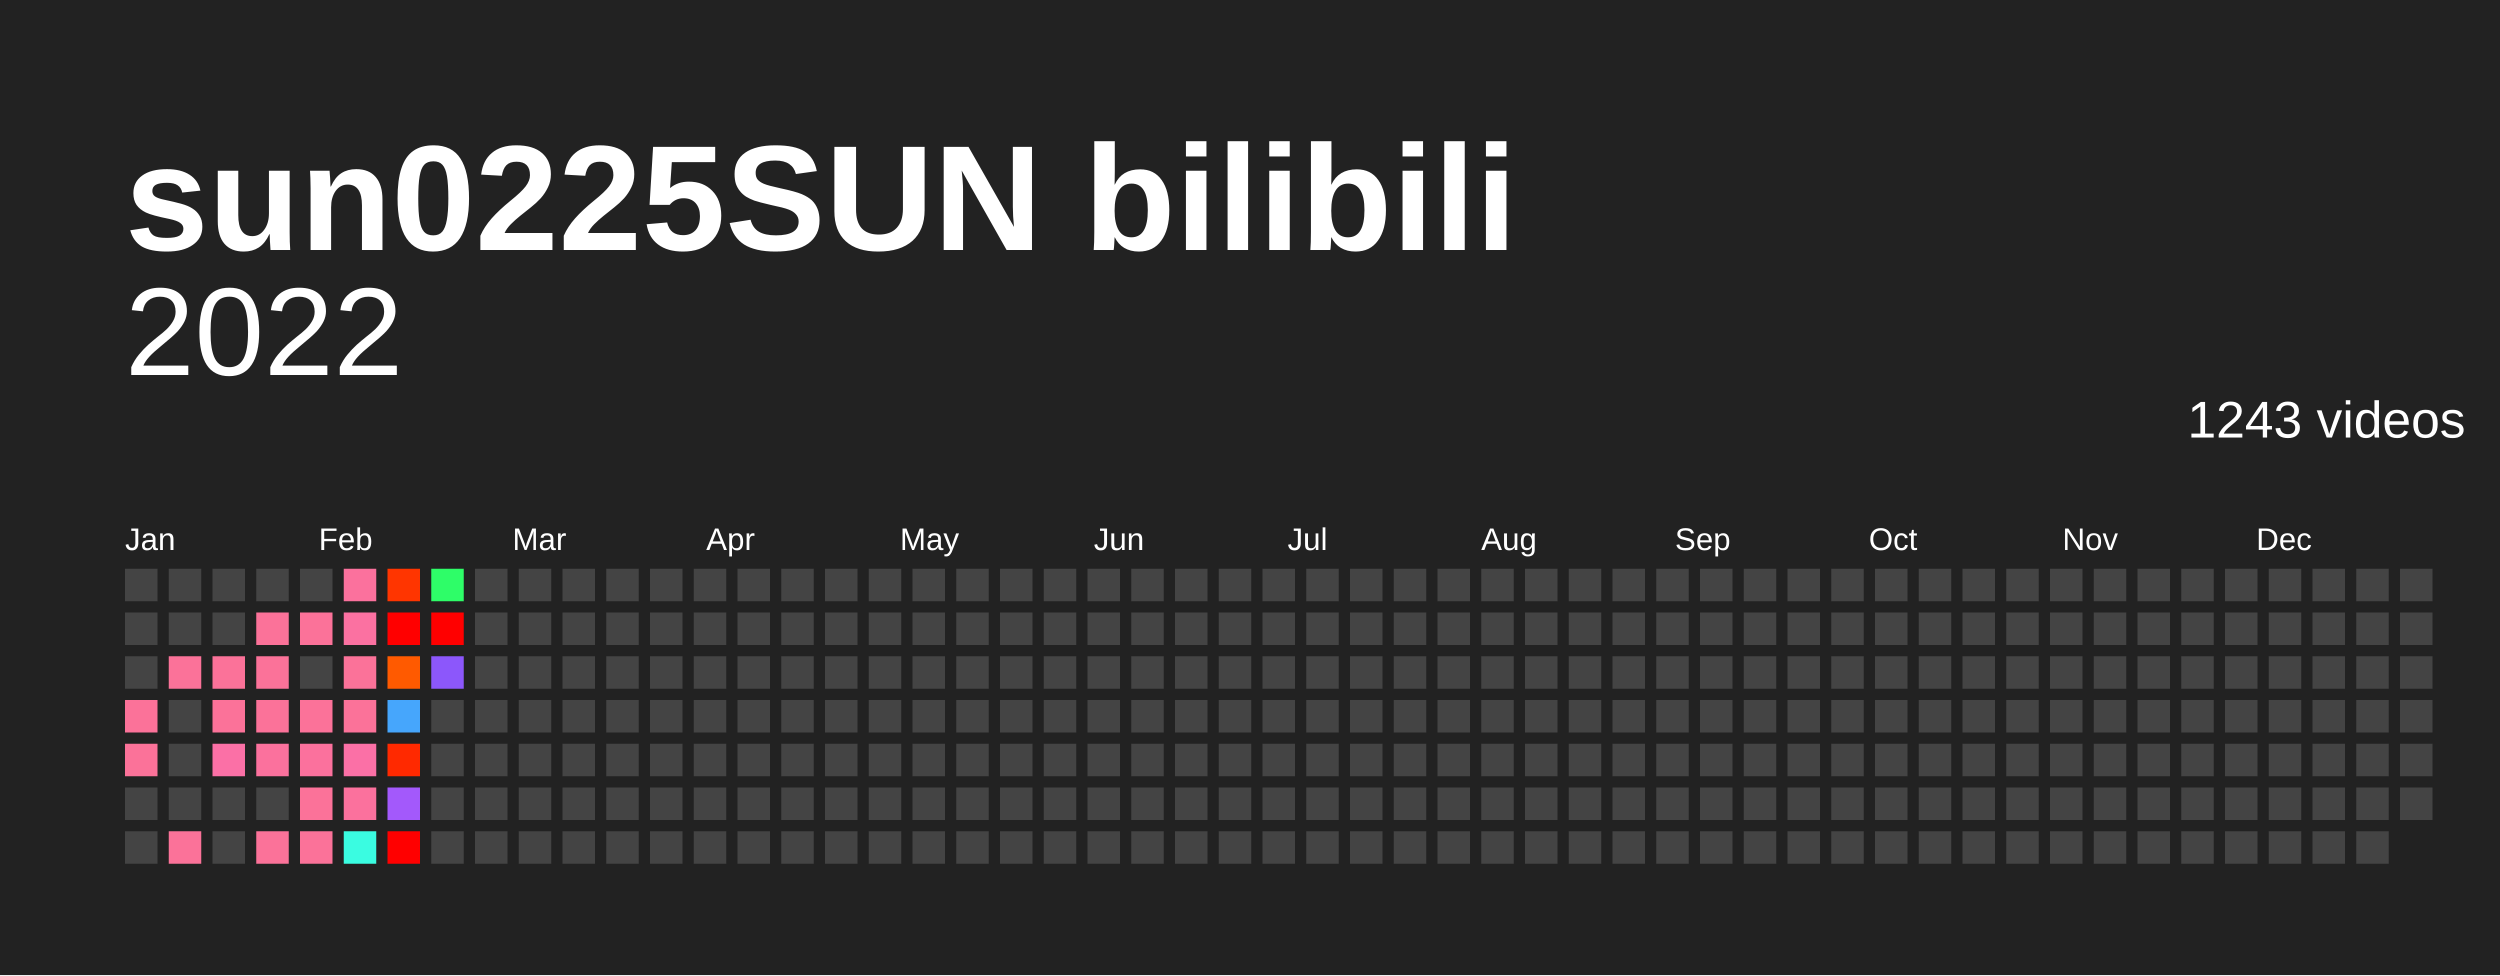
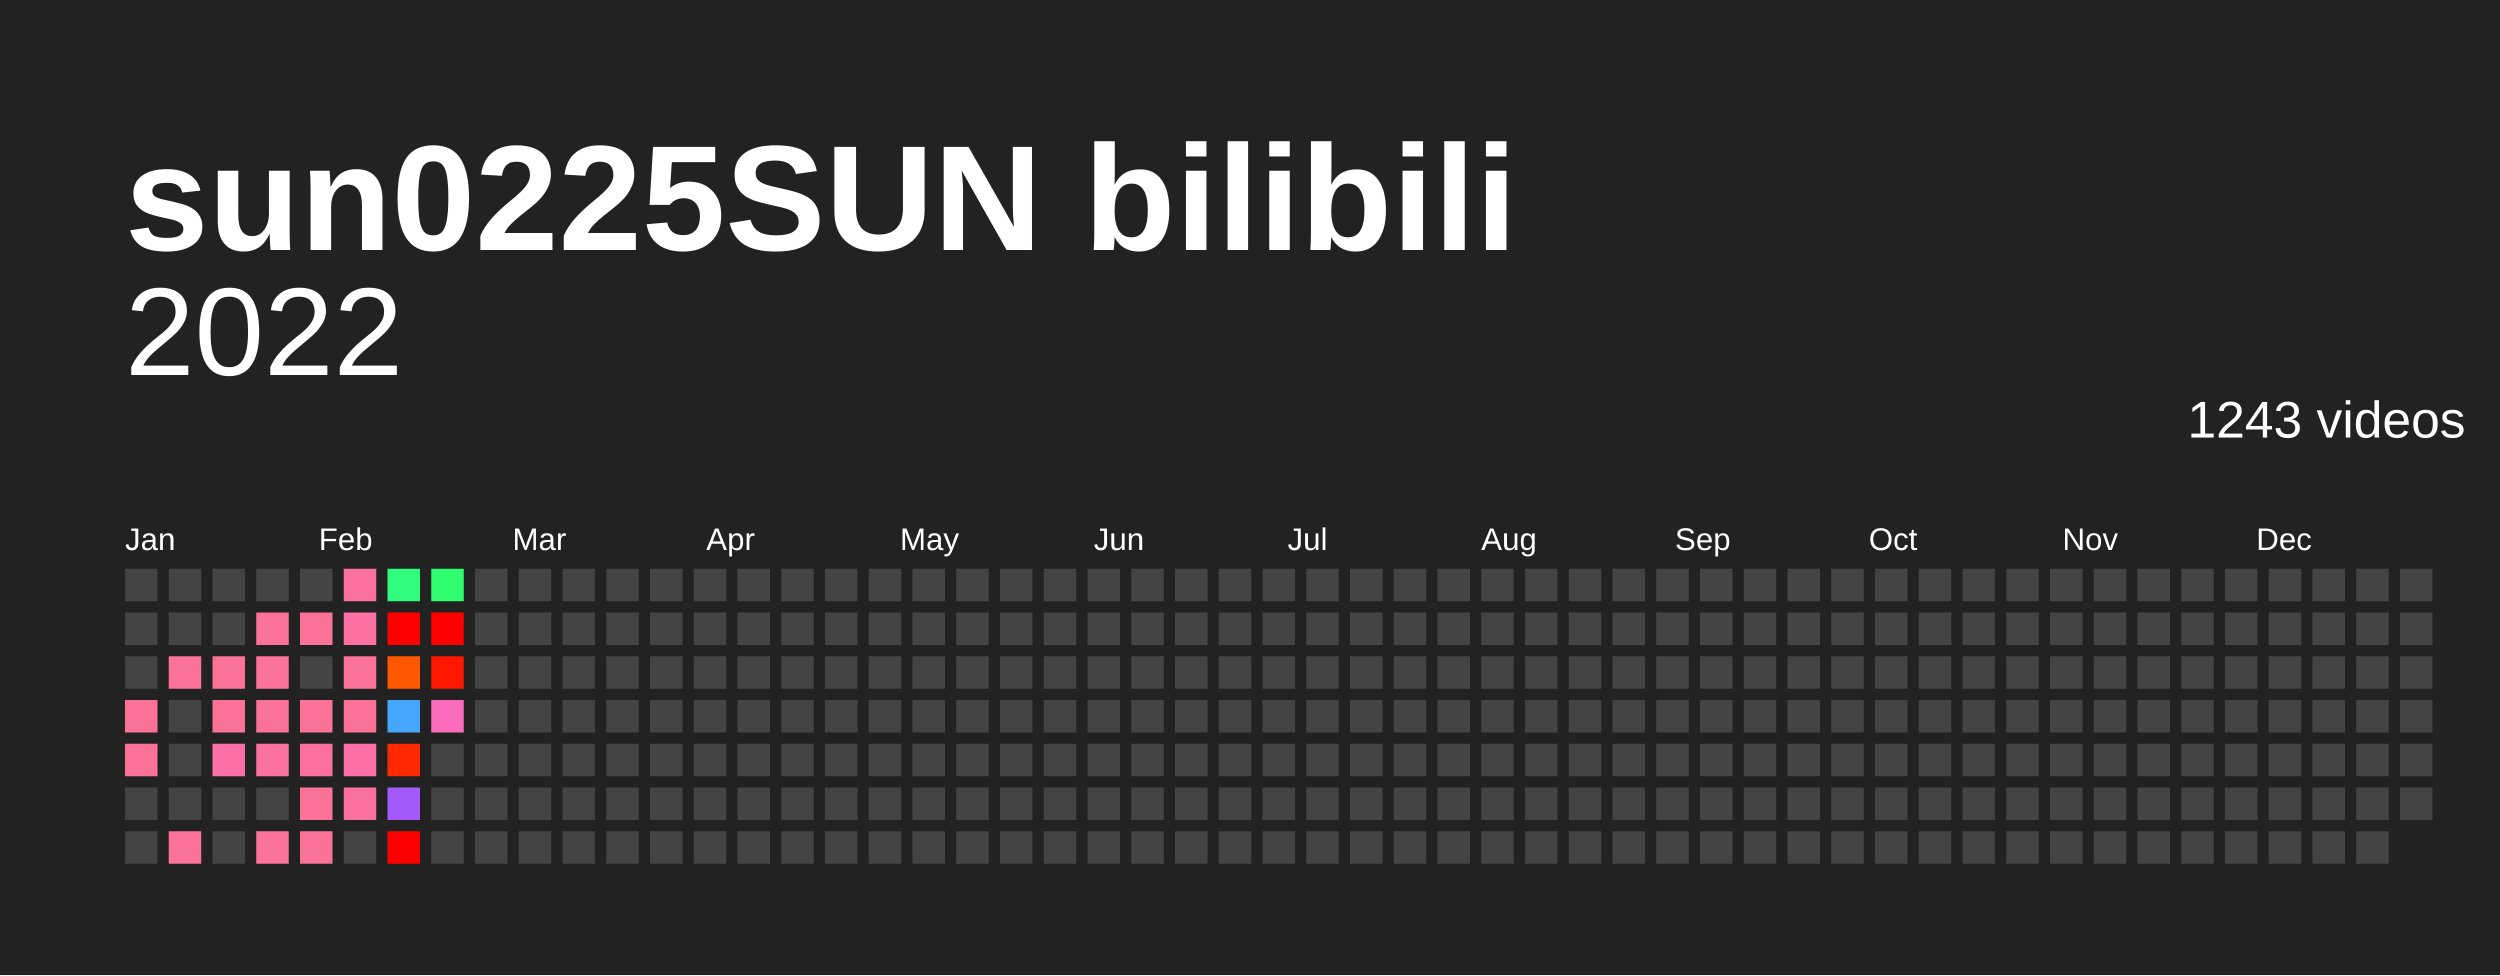
<svg xmlns="http://www.w3.org/2000/svg" baseProfile="full" height="78mm" version="1.1" viewBox="0,0,200,78" width="200mm">
  <defs />
  <rect fill="#222222" height="78" width="200" x="0" y="0" />
  <text fill="#FFFFFF" style="font-size:12px; font-family:Arial; font-weight:bold;" x="10" y="20">sun0225SUN bilibili</text>
  <text alignment-baseline="hanging" fill="#FFFFFF" style="font-size:10.0px; font-family:Arial;" x="10" y="30">2022</text>
  <text alignment-baseline="hanging" fill="#FFFFFF" style="font-size:4.125px; font-family:Arial;" x="175" y="35">1243 videos</text>
  <text fill="#FFFFFF" style="font-size:2.5px; font-family:Arial" x="10.0" y="44">Jan</text>
  <text fill="#FFFFFF" style="font-size:2.5px; font-family:Arial" x="25.5" y="44">Feb</text>
  <text fill="#FFFFFF" style="font-size:2.5px; font-family:Arial" x="41.0" y="44">Mar</text>
  <text fill="#FFFFFF" style="font-size:2.5px; font-family:Arial" x="56.5" y="44">Apr</text>
  <text fill="#FFFFFF" style="font-size:2.5px; font-family:Arial" x="72.0" y="44">May</text>
  <text fill="#FFFFFF" style="font-size:2.5px; font-family:Arial" x="87.5" y="44">Jun</text>
  <text fill="#FFFFFF" style="font-size:2.5px; font-family:Arial" x="103.0" y="44">Jul</text>
  <text fill="#FFFFFF" style="font-size:2.5px; font-family:Arial" x="118.5" y="44">Aug</text>
  <text fill="#FFFFFF" style="font-size:2.5px; font-family:Arial" x="134.0" y="44">Sep</text>
  <text fill="#FFFFFF" style="font-size:2.5px; font-family:Arial" x="149.5" y="44">Oct</text>
  <text fill="#FFFFFF" style="font-size:2.5px; font-family:Arial" x="165.0" y="44">Nov</text>
  <text fill="#FFFFFF" style="font-size:2.5px; font-family:Arial" x="180.5" y="44">Dec</text>
  <rect fill="#444444" height="2.6" width="2.6" x="10.0" y="45.5" />
  <rect fill="#444444" height="2.6" width="2.6" x="10.0" y="49.0" />
  <rect fill="#444444" height="2.6" width="2.6" x="10.0" y="52.5" />
  <rect fill="#fb7299" height="2.6" width="2.6" x="10.0" y="56.0" />
  <rect fill="#fb7299" height="2.6" width="2.6" x="10.0" y="59.5" />
  <rect fill="#444444" height="2.6" width="2.6" x="10.0" y="63.0" />
  <rect fill="#444444" height="2.6" width="2.6" x="10.0" y="66.5" />
  <rect fill="#444444" height="2.6" width="2.6" x="13.5" y="45.5" />
  <rect fill="#444444" height="2.6" width="2.6" x="13.5" y="49.0" />
  <rect fill="#fb7299" height="2.6" width="2.6" x="13.5" y="52.5" />
  <rect fill="#444444" height="2.6" width="2.6" x="13.5" y="56.0" />
  <rect fill="#444444" height="2.6" width="2.6" x="13.5" y="59.5" />
  <rect fill="#444444" height="2.6" width="2.6" x="13.5" y="63.0" />
  <rect fill="#fb7299" height="2.6" width="2.6" x="13.5" y="66.5" />
  <rect fill="#444444" height="2.6" width="2.6" x="17.0" y="45.5" />
  <rect fill="#444444" height="2.6" width="2.6" x="17.0" y="49.0" />
  <rect fill="#fb7299" height="2.6" width="2.6" x="17.0" y="52.5" />
  <rect fill="#fb7299" height="2.6" width="2.6" x="17.0" y="56.0" />
  <rect fill="#fb70a6" height="2.6" width="2.6" x="17.0" y="59.5" />
  <rect fill="#444444" height="2.6" width="2.6" x="17.0" y="63.0" />
  <rect fill="#444444" height="2.6" width="2.6" x="17.0" y="66.5" />
  <rect fill="#444444" height="2.6" width="2.6" x="20.5" y="45.5" />
  <rect fill="#fb7299" height="2.6" width="2.6" x="20.5" y="49.0" />
  <rect fill="#fb7299" height="2.6" width="2.6" x="20.5" y="52.5" />
  <rect fill="#fb7299" height="2.6" width="2.6" x="20.5" y="56.0" />
  <rect fill="#fb719d" height="2.6" width="2.6" x="20.5" y="59.5" />
  <rect fill="#444444" height="2.6" width="2.6" x="20.5" y="63.0" />
  <rect fill="#fb7299" height="2.6" width="2.6" x="20.5" y="66.5" />
  <rect fill="#444444" height="2.6" width="2.6" x="24.0" y="45.5" />
  <rect fill="#fb7299" height="2.6" width="2.6" x="24.0" y="49.0" />
  <rect fill="#444444" height="2.6" width="2.6" x="24.0" y="52.5" />
  <rect fill="#fb7299" height="2.6" width="2.6" x="24.0" y="56.0" />
  <rect fill="#fb719d" height="2.6" width="2.6" x="24.0" y="59.5" />
  <rect fill="#fb7299" height="2.6" width="2.6" x="24.0" y="63.0" />
  <rect fill="#fb7299" height="2.6" width="2.6" x="24.0" y="66.5" />
  <rect fill="#fb719d" height="2.6" width="2.6" x="27.5" y="45.5" />
  <rect fill="#fb71a1" height="2.6" width="2.6" x="27.5" y="49.0" />
  <rect fill="#fb7299" height="2.6" width="2.6" x="27.5" y="52.5" />
  <rect fill="#fb7299" height="2.6" width="2.6" x="27.5" y="56.0" />
  <rect fill="#fb70a6" height="2.6" width="2.6" x="27.5" y="59.5" />
  <rect fill="#fb719d" height="2.6" width="2.6" x="27.5" y="63.0" />
-   <rect fill="#3afce1" height="2.6" width="2.6" x="27.5" y="66.5" />
-   <rect fill="#ff3500" height="2.6" width="2.6" x="31.0" y="45.5" />
+   <rect fill="#444444" height="2.6" width="2.6" x="27.5" y="66.5" />
+   <rect fill="#30fd7e" height="2.6" width="2.6" x="31.0" y="45.5" />
  <rect fill="red" height="2.6" width="2.6" x="31.0" y="49.0" />
-   <rect fill="#ff5a00" height="2.6" width="2.6" x="31.0" y="52.5" />
+   <rect fill="#ff5800" height="2.6" width="2.6" x="31.0" y="52.5" />
  <rect fill="#46a6fc" height="2.6" width="2.6" x="31.0" y="56.0" />
  <rect fill="#ff2900" height="2.6" width="2.6" x="31.0" y="59.5" />
  <rect fill="#a359fb" height="2.6" width="2.6" x="31.0" y="63.0" />
  <rect fill="red" height="2.6" width="2.6" x="31.0" y="66.5" />
-   <rect fill="#2efd68" height="2.6" width="2.6" x="34.5" y="45.5" />
+   <rect fill="#2ffd6f" height="2.6" width="2.6" x="34.5" y="45.5" />
  <rect fill="red" height="2.6" width="2.6" x="34.5" y="49.0" />
-   <rect fill="#8c57fb" height="2.6" width="2.6" x="34.5" y="52.5" />
-   <rect fill="#444444" height="2.6" width="2.6" x="34.5" y="56.0" />
+   <rect fill="#ff1700" height="2.6" width="2.6" x="34.5" y="52.5" />
+   <rect fill="#fb6dbc" height="2.6" width="2.6" x="34.5" y="56.0" />
  <rect fill="#444444" height="2.6" width="2.6" x="34.5" y="59.5" />
  <rect fill="#444444" height="2.6" width="2.6" x="34.5" y="63.0" />
  <rect fill="#444444" height="2.6" width="2.6" x="34.5" y="66.5" />
  <rect fill="#444444" height="2.6" width="2.6" x="38.0" y="45.5" />
  <rect fill="#444444" height="2.6" width="2.6" x="38.0" y="49.0" />
  <rect fill="#444444" height="2.6" width="2.6" x="38.0" y="52.5" />
  <rect fill="#444444" height="2.6" width="2.6" x="38.0" y="56.0" />
  <rect fill="#444444" height="2.6" width="2.6" x="38.0" y="59.5" />
  <rect fill="#444444" height="2.6" width="2.6" x="38.0" y="63.0" />
  <rect fill="#444444" height="2.6" width="2.6" x="38.0" y="66.5" />
  <rect fill="#444444" height="2.6" width="2.6" x="41.5" y="45.5" />
  <rect fill="#444444" height="2.6" width="2.6" x="41.5" y="49.0" />
  <rect fill="#444444" height="2.6" width="2.6" x="41.5" y="52.5" />
  <rect fill="#444444" height="2.6" width="2.6" x="41.5" y="56.0" />
  <rect fill="#444444" height="2.6" width="2.6" x="41.5" y="59.5" />
  <rect fill="#444444" height="2.6" width="2.6" x="41.5" y="63.0" />
  <rect fill="#444444" height="2.6" width="2.6" x="41.5" y="66.5" />
  <rect fill="#444444" height="2.6" width="2.6" x="45.0" y="45.5" />
  <rect fill="#444444" height="2.6" width="2.6" x="45.0" y="49.0" />
  <rect fill="#444444" height="2.6" width="2.6" x="45.0" y="52.5" />
  <rect fill="#444444" height="2.6" width="2.6" x="45.0" y="56.0" />
  <rect fill="#444444" height="2.6" width="2.6" x="45.0" y="59.5" />
  <rect fill="#444444" height="2.6" width="2.6" x="45.0" y="63.0" />
  <rect fill="#444444" height="2.6" width="2.6" x="45.0" y="66.5" />
  <rect fill="#444444" height="2.6" width="2.6" x="48.5" y="45.5" />
  <rect fill="#444444" height="2.6" width="2.6" x="48.5" y="49.0" />
  <rect fill="#444444" height="2.6" width="2.6" x="48.5" y="52.5" />
  <rect fill="#444444" height="2.6" width="2.6" x="48.5" y="56.0" />
  <rect fill="#444444" height="2.6" width="2.6" x="48.5" y="59.5" />
  <rect fill="#444444" height="2.6" width="2.6" x="48.5" y="63.0" />
  <rect fill="#444444" height="2.6" width="2.6" x="48.5" y="66.5" />
  <rect fill="#444444" height="2.6" width="2.6" x="52.0" y="45.5" />
  <rect fill="#444444" height="2.6" width="2.6" x="52.0" y="49.0" />
  <rect fill="#444444" height="2.6" width="2.6" x="52.0" y="52.5" />
  <rect fill="#444444" height="2.6" width="2.6" x="52.0" y="56.0" />
  <rect fill="#444444" height="2.6" width="2.6" x="52.0" y="59.5" />
  <rect fill="#444444" height="2.6" width="2.6" x="52.0" y="63.0" />
  <rect fill="#444444" height="2.6" width="2.6" x="52.0" y="66.5" />
  <rect fill="#444444" height="2.6" width="2.6" x="55.5" y="45.5" />
  <rect fill="#444444" height="2.6" width="2.6" x="55.5" y="49.0" />
  <rect fill="#444444" height="2.6" width="2.6" x="55.5" y="52.5" />
  <rect fill="#444444" height="2.6" width="2.6" x="55.5" y="56.0" />
  <rect fill="#444444" height="2.6" width="2.6" x="55.5" y="59.5" />
  <rect fill="#444444" height="2.6" width="2.6" x="55.5" y="63.0" />
  <rect fill="#444444" height="2.6" width="2.6" x="55.5" y="66.5" />
  <rect fill="#444444" height="2.6" width="2.6" x="59.0" y="45.5" />
  <rect fill="#444444" height="2.6" width="2.6" x="59.0" y="49.0" />
  <rect fill="#444444" height="2.6" width="2.6" x="59.0" y="52.5" />
  <rect fill="#444444" height="2.6" width="2.6" x="59.0" y="56.0" />
  <rect fill="#444444" height="2.6" width="2.6" x="59.0" y="59.5" />
  <rect fill="#444444" height="2.6" width="2.6" x="59.0" y="63.0" />
  <rect fill="#444444" height="2.6" width="2.6" x="59.0" y="66.5" />
  <rect fill="#444444" height="2.6" width="2.6" x="62.5" y="45.5" />
  <rect fill="#444444" height="2.6" width="2.6" x="62.5" y="49.0" />
  <rect fill="#444444" height="2.6" width="2.6" x="62.5" y="52.5" />
  <rect fill="#444444" height="2.6" width="2.6" x="62.5" y="56.0" />
  <rect fill="#444444" height="2.6" width="2.6" x="62.5" y="59.5" />
  <rect fill="#444444" height="2.6" width="2.6" x="62.5" y="63.0" />
  <rect fill="#444444" height="2.6" width="2.6" x="62.5" y="66.5" />
  <rect fill="#444444" height="2.6" width="2.6" x="66.0" y="45.5" />
  <rect fill="#444444" height="2.6" width="2.6" x="66.0" y="49.0" />
  <rect fill="#444444" height="2.6" width="2.6" x="66.0" y="52.5" />
  <rect fill="#444444" height="2.6" width="2.6" x="66.0" y="56.0" />
  <rect fill="#444444" height="2.6" width="2.6" x="66.0" y="59.5" />
  <rect fill="#444444" height="2.6" width="2.6" x="66.0" y="63.0" />
  <rect fill="#444444" height="2.6" width="2.6" x="66.0" y="66.5" />
  <rect fill="#444444" height="2.6" width="2.6" x="69.5" y="45.5" />
  <rect fill="#444444" height="2.6" width="2.6" x="69.5" y="49.0" />
  <rect fill="#444444" height="2.6" width="2.6" x="69.5" y="52.5" />
  <rect fill="#444444" height="2.6" width="2.6" x="69.5" y="56.0" />
  <rect fill="#444444" height="2.6" width="2.6" x="69.5" y="59.5" />
  <rect fill="#444444" height="2.6" width="2.6" x="69.5" y="63.0" />
  <rect fill="#444444" height="2.6" width="2.6" x="69.5" y="66.5" />
  <rect fill="#444444" height="2.6" width="2.6" x="73.0" y="45.5" />
  <rect fill="#444444" height="2.6" width="2.6" x="73.0" y="49.0" />
  <rect fill="#444444" height="2.6" width="2.6" x="73.0" y="52.5" />
  <rect fill="#444444" height="2.6" width="2.6" x="73.0" y="56.0" />
  <rect fill="#444444" height="2.6" width="2.6" x="73.0" y="59.5" />
  <rect fill="#444444" height="2.6" width="2.6" x="73.0" y="63.0" />
  <rect fill="#444444" height="2.6" width="2.6" x="73.0" y="66.5" />
  <rect fill="#444444" height="2.6" width="2.6" x="76.5" y="45.5" />
  <rect fill="#444444" height="2.6" width="2.6" x="76.5" y="49.0" />
  <rect fill="#444444" height="2.6" width="2.6" x="76.5" y="52.5" />
  <rect fill="#444444" height="2.6" width="2.6" x="76.5" y="56.0" />
  <rect fill="#444444" height="2.6" width="2.6" x="76.5" y="59.5" />
  <rect fill="#444444" height="2.6" width="2.6" x="76.5" y="63.0" />
  <rect fill="#444444" height="2.6" width="2.6" x="76.5" y="66.5" />
  <rect fill="#444444" height="2.6" width="2.6" x="80.0" y="45.5" />
  <rect fill="#444444" height="2.6" width="2.6" x="80.0" y="49.0" />
  <rect fill="#444444" height="2.6" width="2.6" x="80.0" y="52.5" />
  <rect fill="#444444" height="2.6" width="2.6" x="80.0" y="56.0" />
  <rect fill="#444444" height="2.6" width="2.6" x="80.0" y="59.5" />
  <rect fill="#444444" height="2.6" width="2.6" x="80.0" y="63.0" />
  <rect fill="#444444" height="2.6" width="2.6" x="80.0" y="66.5" />
  <rect fill="#444444" height="2.6" width="2.6" x="83.5" y="45.5" />
  <rect fill="#444444" height="2.6" width="2.6" x="83.5" y="49.0" />
  <rect fill="#444444" height="2.6" width="2.6" x="83.5" y="52.5" />
  <rect fill="#444444" height="2.6" width="2.6" x="83.5" y="56.0" />
  <rect fill="#444444" height="2.6" width="2.6" x="83.5" y="59.5" />
  <rect fill="#444444" height="2.6" width="2.6" x="83.5" y="63.0" />
  <rect fill="#444444" height="2.6" width="2.6" x="83.5" y="66.5" />
  <rect fill="#444444" height="2.6" width="2.6" x="87.0" y="45.5" />
  <rect fill="#444444" height="2.6" width="2.6" x="87.0" y="49.0" />
  <rect fill="#444444" height="2.6" width="2.6" x="87.0" y="52.5" />
  <rect fill="#444444" height="2.6" width="2.6" x="87.0" y="56.0" />
  <rect fill="#444444" height="2.6" width="2.6" x="87.0" y="59.5" />
  <rect fill="#444444" height="2.6" width="2.6" x="87.0" y="63.0" />
  <rect fill="#444444" height="2.6" width="2.6" x="87.0" y="66.5" />
  <rect fill="#444444" height="2.6" width="2.6" x="90.5" y="45.5" />
  <rect fill="#444444" height="2.6" width="2.6" x="90.5" y="49.0" />
  <rect fill="#444444" height="2.6" width="2.6" x="90.5" y="52.5" />
  <rect fill="#444444" height="2.6" width="2.6" x="90.5" y="56.0" />
  <rect fill="#444444" height="2.6" width="2.6" x="90.5" y="59.5" />
  <rect fill="#444444" height="2.6" width="2.6" x="90.5" y="63.0" />
  <rect fill="#444444" height="2.6" width="2.6" x="90.5" y="66.5" />
  <rect fill="#444444" height="2.6" width="2.6" x="94.0" y="45.5" />
  <rect fill="#444444" height="2.6" width="2.6" x="94.0" y="49.0" />
  <rect fill="#444444" height="2.6" width="2.6" x="94.0" y="52.5" />
  <rect fill="#444444" height="2.6" width="2.6" x="94.0" y="56.0" />
  <rect fill="#444444" height="2.6" width="2.6" x="94.0" y="59.5" />
  <rect fill="#444444" height="2.6" width="2.6" x="94.0" y="63.0" />
  <rect fill="#444444" height="2.6" width="2.6" x="94.0" y="66.5" />
  <rect fill="#444444" height="2.6" width="2.6" x="97.5" y="45.5" />
  <rect fill="#444444" height="2.6" width="2.6" x="97.5" y="49.0" />
  <rect fill="#444444" height="2.6" width="2.6" x="97.5" y="52.5" />
  <rect fill="#444444" height="2.6" width="2.6" x="97.5" y="56.0" />
  <rect fill="#444444" height="2.6" width="2.6" x="97.5" y="59.5" />
  <rect fill="#444444" height="2.6" width="2.6" x="97.5" y="63.0" />
  <rect fill="#444444" height="2.6" width="2.6" x="97.5" y="66.5" />
  <rect fill="#444444" height="2.6" width="2.6" x="101.0" y="45.5" />
  <rect fill="#444444" height="2.6" width="2.6" x="101.0" y="49.0" />
  <rect fill="#444444" height="2.6" width="2.6" x="101.0" y="52.5" />
  <rect fill="#444444" height="2.6" width="2.6" x="101.0" y="56.0" />
  <rect fill="#444444" height="2.6" width="2.6" x="101.0" y="59.5" />
  <rect fill="#444444" height="2.6" width="2.6" x="101.0" y="63.0" />
  <rect fill="#444444" height="2.6" width="2.6" x="101.0" y="66.5" />
  <rect fill="#444444" height="2.6" width="2.6" x="104.5" y="45.5" />
  <rect fill="#444444" height="2.6" width="2.6" x="104.5" y="49.0" />
  <rect fill="#444444" height="2.6" width="2.6" x="104.5" y="52.5" />
  <rect fill="#444444" height="2.6" width="2.6" x="104.5" y="56.0" />
  <rect fill="#444444" height="2.6" width="2.6" x="104.5" y="59.5" />
  <rect fill="#444444" height="2.6" width="2.6" x="104.5" y="63.0" />
  <rect fill="#444444" height="2.6" width="2.6" x="104.5" y="66.5" />
  <rect fill="#444444" height="2.6" width="2.6" x="108.0" y="45.5" />
  <rect fill="#444444" height="2.6" width="2.6" x="108.0" y="49.0" />
  <rect fill="#444444" height="2.6" width="2.6" x="108.0" y="52.5" />
  <rect fill="#444444" height="2.6" width="2.6" x="108.0" y="56.0" />
  <rect fill="#444444" height="2.6" width="2.6" x="108.0" y="59.5" />
  <rect fill="#444444" height="2.6" width="2.6" x="108.0" y="63.0" />
  <rect fill="#444444" height="2.6" width="2.6" x="108.0" y="66.5" />
  <rect fill="#444444" height="2.6" width="2.6" x="111.5" y="45.5" />
  <rect fill="#444444" height="2.6" width="2.6" x="111.5" y="49.0" />
  <rect fill="#444444" height="2.6" width="2.6" x="111.5" y="52.5" />
  <rect fill="#444444" height="2.6" width="2.6" x="111.5" y="56.0" />
  <rect fill="#444444" height="2.6" width="2.6" x="111.5" y="59.5" />
  <rect fill="#444444" height="2.6" width="2.6" x="111.5" y="63.0" />
  <rect fill="#444444" height="2.6" width="2.6" x="111.5" y="66.5" />
  <rect fill="#444444" height="2.6" width="2.6" x="115.0" y="45.5" />
  <rect fill="#444444" height="2.6" width="2.6" x="115.0" y="49.0" />
  <rect fill="#444444" height="2.6" width="2.6" x="115.0" y="52.5" />
  <rect fill="#444444" height="2.6" width="2.6" x="115.0" y="56.0" />
  <rect fill="#444444" height="2.6" width="2.6" x="115.0" y="59.5" />
  <rect fill="#444444" height="2.6" width="2.6" x="115.0" y="63.0" />
  <rect fill="#444444" height="2.6" width="2.6" x="115.0" y="66.5" />
  <rect fill="#444444" height="2.6" width="2.6" x="118.5" y="45.5" />
  <rect fill="#444444" height="2.6" width="2.6" x="118.5" y="49.0" />
  <rect fill="#444444" height="2.6" width="2.6" x="118.5" y="52.5" />
  <rect fill="#444444" height="2.6" width="2.6" x="118.5" y="56.0" />
  <rect fill="#444444" height="2.6" width="2.6" x="118.5" y="59.5" />
  <rect fill="#444444" height="2.6" width="2.6" x="118.5" y="63.0" />
  <rect fill="#444444" height="2.6" width="2.6" x="118.5" y="66.5" />
  <rect fill="#444444" height="2.6" width="2.6" x="122.0" y="45.5" />
  <rect fill="#444444" height="2.6" width="2.6" x="122.0" y="49.0" />
  <rect fill="#444444" height="2.6" width="2.6" x="122.0" y="52.5" />
  <rect fill="#444444" height="2.6" width="2.6" x="122.0" y="56.0" />
  <rect fill="#444444" height="2.6" width="2.6" x="122.0" y="59.5" />
  <rect fill="#444444" height="2.6" width="2.6" x="122.0" y="63.0" />
  <rect fill="#444444" height="2.6" width="2.6" x="122.0" y="66.5" />
  <rect fill="#444444" height="2.6" width="2.6" x="125.5" y="45.5" />
  <rect fill="#444444" height="2.6" width="2.6" x="125.5" y="49.0" />
  <rect fill="#444444" height="2.6" width="2.6" x="125.5" y="52.5" />
  <rect fill="#444444" height="2.6" width="2.6" x="125.5" y="56.0" />
  <rect fill="#444444" height="2.6" width="2.6" x="125.5" y="59.5" />
  <rect fill="#444444" height="2.6" width="2.6" x="125.5" y="63.0" />
  <rect fill="#444444" height="2.6" width="2.6" x="125.5" y="66.5" />
  <rect fill="#444444" height="2.6" width="2.6" x="129.0" y="45.5" />
  <rect fill="#444444" height="2.6" width="2.6" x="129.0" y="49.0" />
  <rect fill="#444444" height="2.6" width="2.6" x="129.0" y="52.5" />
  <rect fill="#444444" height="2.6" width="2.6" x="129.0" y="56.0" />
  <rect fill="#444444" height="2.6" width="2.6" x="129.0" y="59.5" />
  <rect fill="#444444" height="2.6" width="2.6" x="129.0" y="63.0" />
  <rect fill="#444444" height="2.6" width="2.6" x="129.0" y="66.5" />
  <rect fill="#444444" height="2.6" width="2.6" x="132.5" y="45.5" />
  <rect fill="#444444" height="2.6" width="2.6" x="132.5" y="49.0" />
  <rect fill="#444444" height="2.6" width="2.6" x="132.5" y="52.5" />
  <rect fill="#444444" height="2.6" width="2.6" x="132.5" y="56.0" />
  <rect fill="#444444" height="2.6" width="2.6" x="132.5" y="59.5" />
  <rect fill="#444444" height="2.6" width="2.6" x="132.5" y="63.0" />
  <rect fill="#444444" height="2.6" width="2.6" x="132.5" y="66.5" />
  <rect fill="#444444" height="2.6" width="2.6" x="136.0" y="45.5" />
  <rect fill="#444444" height="2.6" width="2.6" x="136.0" y="49.0" />
  <rect fill="#444444" height="2.6" width="2.6" x="136.0" y="52.5" />
  <rect fill="#444444" height="2.6" width="2.6" x="136.0" y="56.0" />
  <rect fill="#444444" height="2.6" width="2.6" x="136.0" y="59.5" />
  <rect fill="#444444" height="2.6" width="2.6" x="136.0" y="63.0" />
  <rect fill="#444444" height="2.6" width="2.6" x="136.0" y="66.5" />
  <rect fill="#444444" height="2.6" width="2.6" x="139.5" y="45.5" />
  <rect fill="#444444" height="2.6" width="2.6" x="139.5" y="49.0" />
  <rect fill="#444444" height="2.6" width="2.6" x="139.5" y="52.5" />
  <rect fill="#444444" height="2.6" width="2.6" x="139.5" y="56.0" />
  <rect fill="#444444" height="2.6" width="2.6" x="139.5" y="59.5" />
  <rect fill="#444444" height="2.6" width="2.6" x="139.5" y="63.0" />
  <rect fill="#444444" height="2.6" width="2.6" x="139.5" y="66.5" />
  <rect fill="#444444" height="2.6" width="2.6" x="143.0" y="45.5" />
  <rect fill="#444444" height="2.6" width="2.6" x="143.0" y="49.0" />
  <rect fill="#444444" height="2.6" width="2.6" x="143.0" y="52.5" />
  <rect fill="#444444" height="2.6" width="2.6" x="143.0" y="56.0" />
  <rect fill="#444444" height="2.6" width="2.6" x="143.0" y="59.5" />
  <rect fill="#444444" height="2.6" width="2.6" x="143.0" y="63.0" />
  <rect fill="#444444" height="2.6" width="2.6" x="143.0" y="66.5" />
  <rect fill="#444444" height="2.6" width="2.6" x="146.5" y="45.5" />
  <rect fill="#444444" height="2.6" width="2.6" x="146.5" y="49.0" />
  <rect fill="#444444" height="2.6" width="2.6" x="146.5" y="52.5" />
  <rect fill="#444444" height="2.6" width="2.6" x="146.5" y="56.0" />
  <rect fill="#444444" height="2.6" width="2.6" x="146.5" y="59.5" />
  <rect fill="#444444" height="2.6" width="2.6" x="146.5" y="63.0" />
  <rect fill="#444444" height="2.6" width="2.6" x="146.5" y="66.5" />
  <rect fill="#444444" height="2.6" width="2.6" x="150.0" y="45.5" />
  <rect fill="#444444" height="2.6" width="2.6" x="150.0" y="49.0" />
  <rect fill="#444444" height="2.6" width="2.6" x="150.0" y="52.5" />
  <rect fill="#444444" height="2.6" width="2.6" x="150.0" y="56.0" />
  <rect fill="#444444" height="2.6" width="2.6" x="150.0" y="59.5" />
  <rect fill="#444444" height="2.6" width="2.6" x="150.0" y="63.0" />
  <rect fill="#444444" height="2.6" width="2.6" x="150.0" y="66.5" />
  <rect fill="#444444" height="2.6" width="2.6" x="153.5" y="45.5" />
  <rect fill="#444444" height="2.6" width="2.6" x="153.5" y="49.0" />
  <rect fill="#444444" height="2.6" width="2.6" x="153.5" y="52.5" />
  <rect fill="#444444" height="2.6" width="2.6" x="153.5" y="56.0" />
  <rect fill="#444444" height="2.6" width="2.6" x="153.5" y="59.5" />
  <rect fill="#444444" height="2.6" width="2.6" x="153.5" y="63.0" />
  <rect fill="#444444" height="2.6" width="2.6" x="153.5" y="66.5" />
  <rect fill="#444444" height="2.6" width="2.6" x="157.0" y="45.5" />
  <rect fill="#444444" height="2.6" width="2.6" x="157.0" y="49.0" />
  <rect fill="#444444" height="2.6" width="2.6" x="157.0" y="52.5" />
  <rect fill="#444444" height="2.6" width="2.6" x="157.0" y="56.0" />
  <rect fill="#444444" height="2.6" width="2.6" x="157.0" y="59.5" />
  <rect fill="#444444" height="2.6" width="2.6" x="157.0" y="63.0" />
  <rect fill="#444444" height="2.6" width="2.6" x="157.0" y="66.5" />
  <rect fill="#444444" height="2.6" width="2.6" x="160.5" y="45.5" />
  <rect fill="#444444" height="2.6" width="2.6" x="160.5" y="49.0" />
  <rect fill="#444444" height="2.6" width="2.6" x="160.5" y="52.5" />
  <rect fill="#444444" height="2.6" width="2.6" x="160.5" y="56.0" />
  <rect fill="#444444" height="2.6" width="2.6" x="160.5" y="59.5" />
  <rect fill="#444444" height="2.6" width="2.6" x="160.5" y="63.0" />
  <rect fill="#444444" height="2.6" width="2.6" x="160.5" y="66.5" />
  <rect fill="#444444" height="2.6" width="2.6" x="164.0" y="45.5" />
  <rect fill="#444444" height="2.6" width="2.6" x="164.0" y="49.0" />
  <rect fill="#444444" height="2.6" width="2.6" x="164.0" y="52.5" />
  <rect fill="#444444" height="2.6" width="2.6" x="164.0" y="56.0" />
  <rect fill="#444444" height="2.6" width="2.6" x="164.0" y="59.5" />
  <rect fill="#444444" height="2.6" width="2.6" x="164.0" y="63.0" />
  <rect fill="#444444" height="2.6" width="2.6" x="164.0" y="66.5" />
  <rect fill="#444444" height="2.6" width="2.6" x="167.5" y="45.5" />
  <rect fill="#444444" height="2.6" width="2.6" x="167.5" y="49.0" />
  <rect fill="#444444" height="2.6" width="2.6" x="167.5" y="52.5" />
  <rect fill="#444444" height="2.6" width="2.6" x="167.5" y="56.0" />
  <rect fill="#444444" height="2.6" width="2.6" x="167.5" y="59.5" />
  <rect fill="#444444" height="2.6" width="2.6" x="167.5" y="63.0" />
  <rect fill="#444444" height="2.6" width="2.6" x="167.5" y="66.5" />
  <rect fill="#444444" height="2.6" width="2.6" x="171.0" y="45.5" />
  <rect fill="#444444" height="2.6" width="2.6" x="171.0" y="49.0" />
  <rect fill="#444444" height="2.6" width="2.6" x="171.0" y="52.5" />
  <rect fill="#444444" height="2.6" width="2.6" x="171.0" y="56.0" />
  <rect fill="#444444" height="2.6" width="2.6" x="171.0" y="59.5" />
  <rect fill="#444444" height="2.6" width="2.6" x="171.0" y="63.0" />
  <rect fill="#444444" height="2.6" width="2.6" x="171.0" y="66.5" />
  <rect fill="#444444" height="2.6" width="2.6" x="174.5" y="45.5" />
  <rect fill="#444444" height="2.6" width="2.6" x="174.5" y="49.0" />
  <rect fill="#444444" height="2.6" width="2.6" x="174.5" y="52.5" />
  <rect fill="#444444" height="2.6" width="2.6" x="174.5" y="56.0" />
  <rect fill="#444444" height="2.6" width="2.6" x="174.5" y="59.5" />
  <rect fill="#444444" height="2.6" width="2.6" x="174.5" y="63.0" />
  <rect fill="#444444" height="2.6" width="2.6" x="174.5" y="66.5" />
  <rect fill="#444444" height="2.6" width="2.6" x="178.0" y="45.5" />
  <rect fill="#444444" height="2.6" width="2.6" x="178.0" y="49.0" />
  <rect fill="#444444" height="2.6" width="2.6" x="178.0" y="52.5" />
  <rect fill="#444444" height="2.6" width="2.6" x="178.0" y="56.0" />
  <rect fill="#444444" height="2.6" width="2.6" x="178.0" y="59.5" />
  <rect fill="#444444" height="2.6" width="2.6" x="178.0" y="63.0" />
  <rect fill="#444444" height="2.6" width="2.6" x="178.0" y="66.5" />
  <rect fill="#444444" height="2.6" width="2.6" x="181.5" y="45.5" />
  <rect fill="#444444" height="2.6" width="2.6" x="181.5" y="49.0" />
  <rect fill="#444444" height="2.6" width="2.6" x="181.5" y="52.5" />
  <rect fill="#444444" height="2.6" width="2.6" x="181.5" y="56.0" />
  <rect fill="#444444" height="2.6" width="2.6" x="181.5" y="59.5" />
  <rect fill="#444444" height="2.6" width="2.6" x="181.5" y="63.0" />
  <rect fill="#444444" height="2.6" width="2.6" x="181.5" y="66.5" />
  <rect fill="#444444" height="2.6" width="2.6" x="185.0" y="45.5" />
  <rect fill="#444444" height="2.6" width="2.6" x="185.0" y="49.0" />
  <rect fill="#444444" height="2.6" width="2.6" x="185.0" y="52.5" />
  <rect fill="#444444" height="2.6" width="2.6" x="185.0" y="56.0" />
  <rect fill="#444444" height="2.6" width="2.6" x="185.0" y="59.5" />
  <rect fill="#444444" height="2.6" width="2.6" x="185.0" y="63.0" />
  <rect fill="#444444" height="2.6" width="2.6" x="185.0" y="66.5" />
  <rect fill="#444444" height="2.6" width="2.6" x="188.5" y="45.5" />
  <rect fill="#444444" height="2.6" width="2.6" x="188.5" y="49.0" />
  <rect fill="#444444" height="2.6" width="2.6" x="188.5" y="52.5" />
  <rect fill="#444444" height="2.6" width="2.6" x="188.5" y="56.0" />
  <rect fill="#444444" height="2.6" width="2.6" x="188.5" y="59.5" />
  <rect fill="#444444" height="2.6" width="2.6" x="188.5" y="63.0" />
  <rect fill="#444444" height="2.6" width="2.6" x="188.5" y="66.5" />
  <rect fill="#444444" height="2.6" width="2.6" x="192.0" y="45.5" />
  <rect fill="#444444" height="2.6" width="2.6" x="192.0" y="49.0" />
  <rect fill="#444444" height="2.6" width="2.6" x="192.0" y="52.5" />
  <rect fill="#444444" height="2.6" width="2.6" x="192.0" y="56.0" />
  <rect fill="#444444" height="2.6" width="2.6" x="192.0" y="59.5" />
  <rect fill="#444444" height="2.6" width="2.6" x="192.0" y="63.0" />
</svg>
